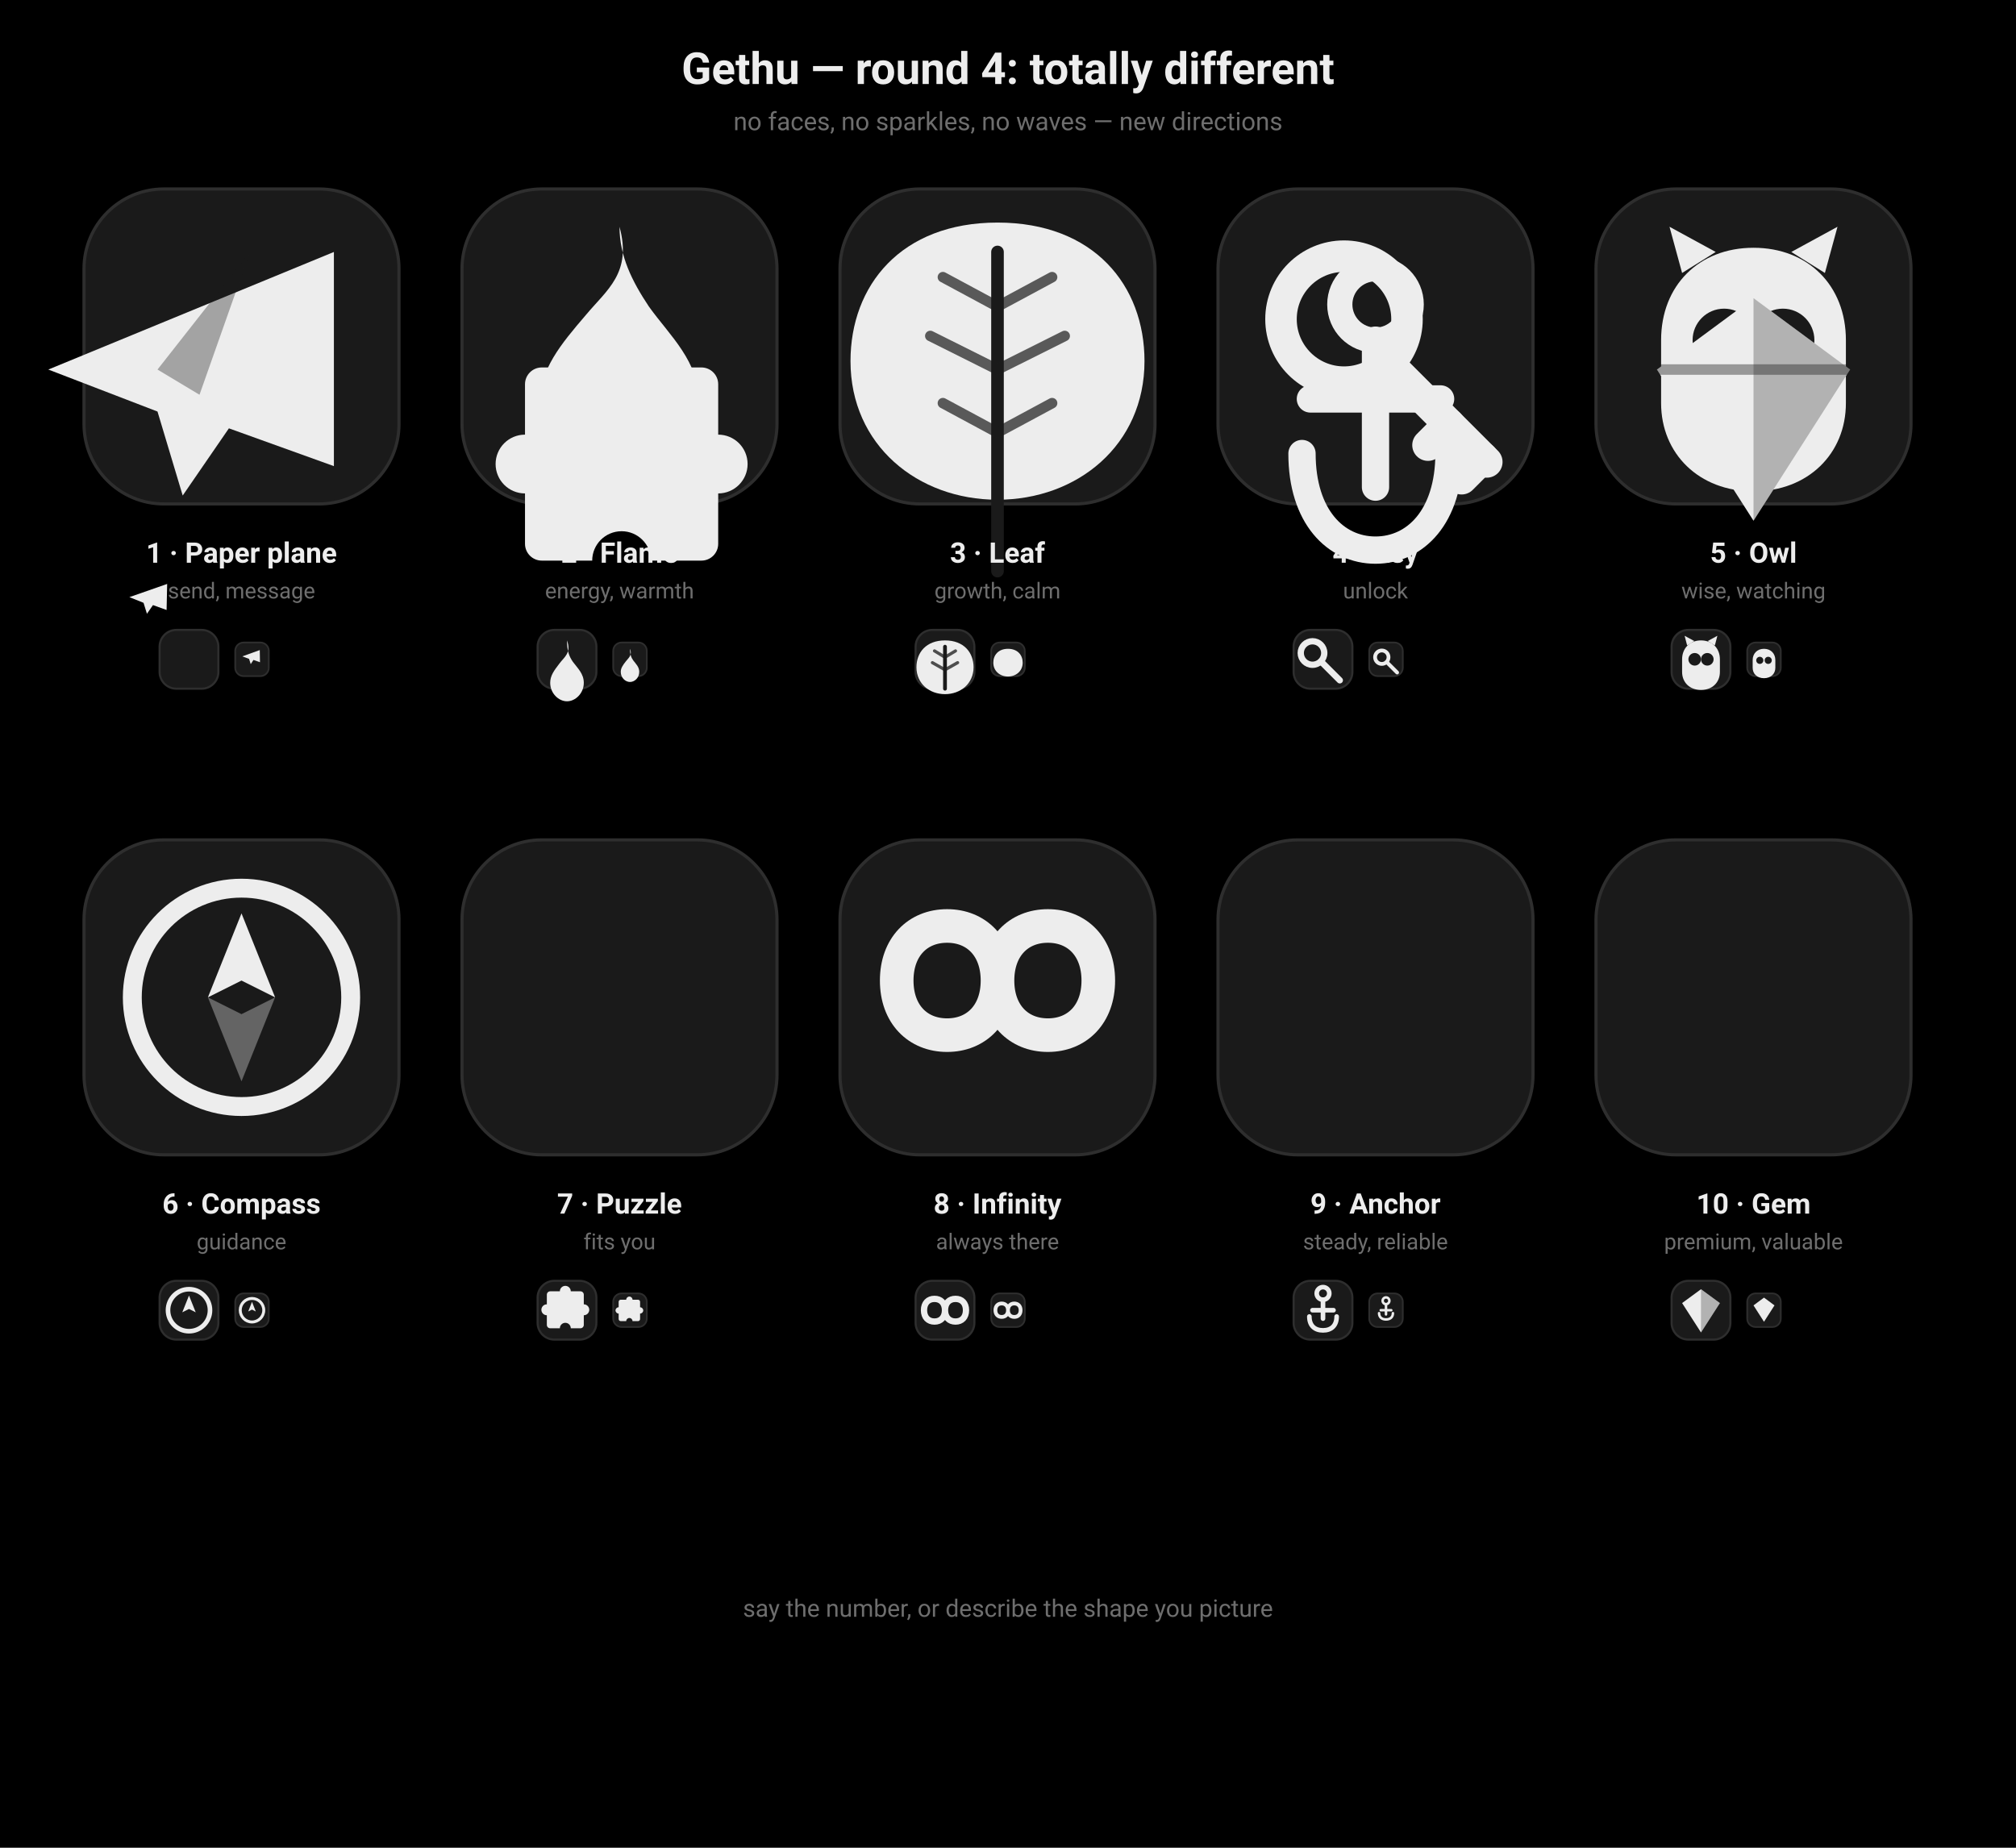
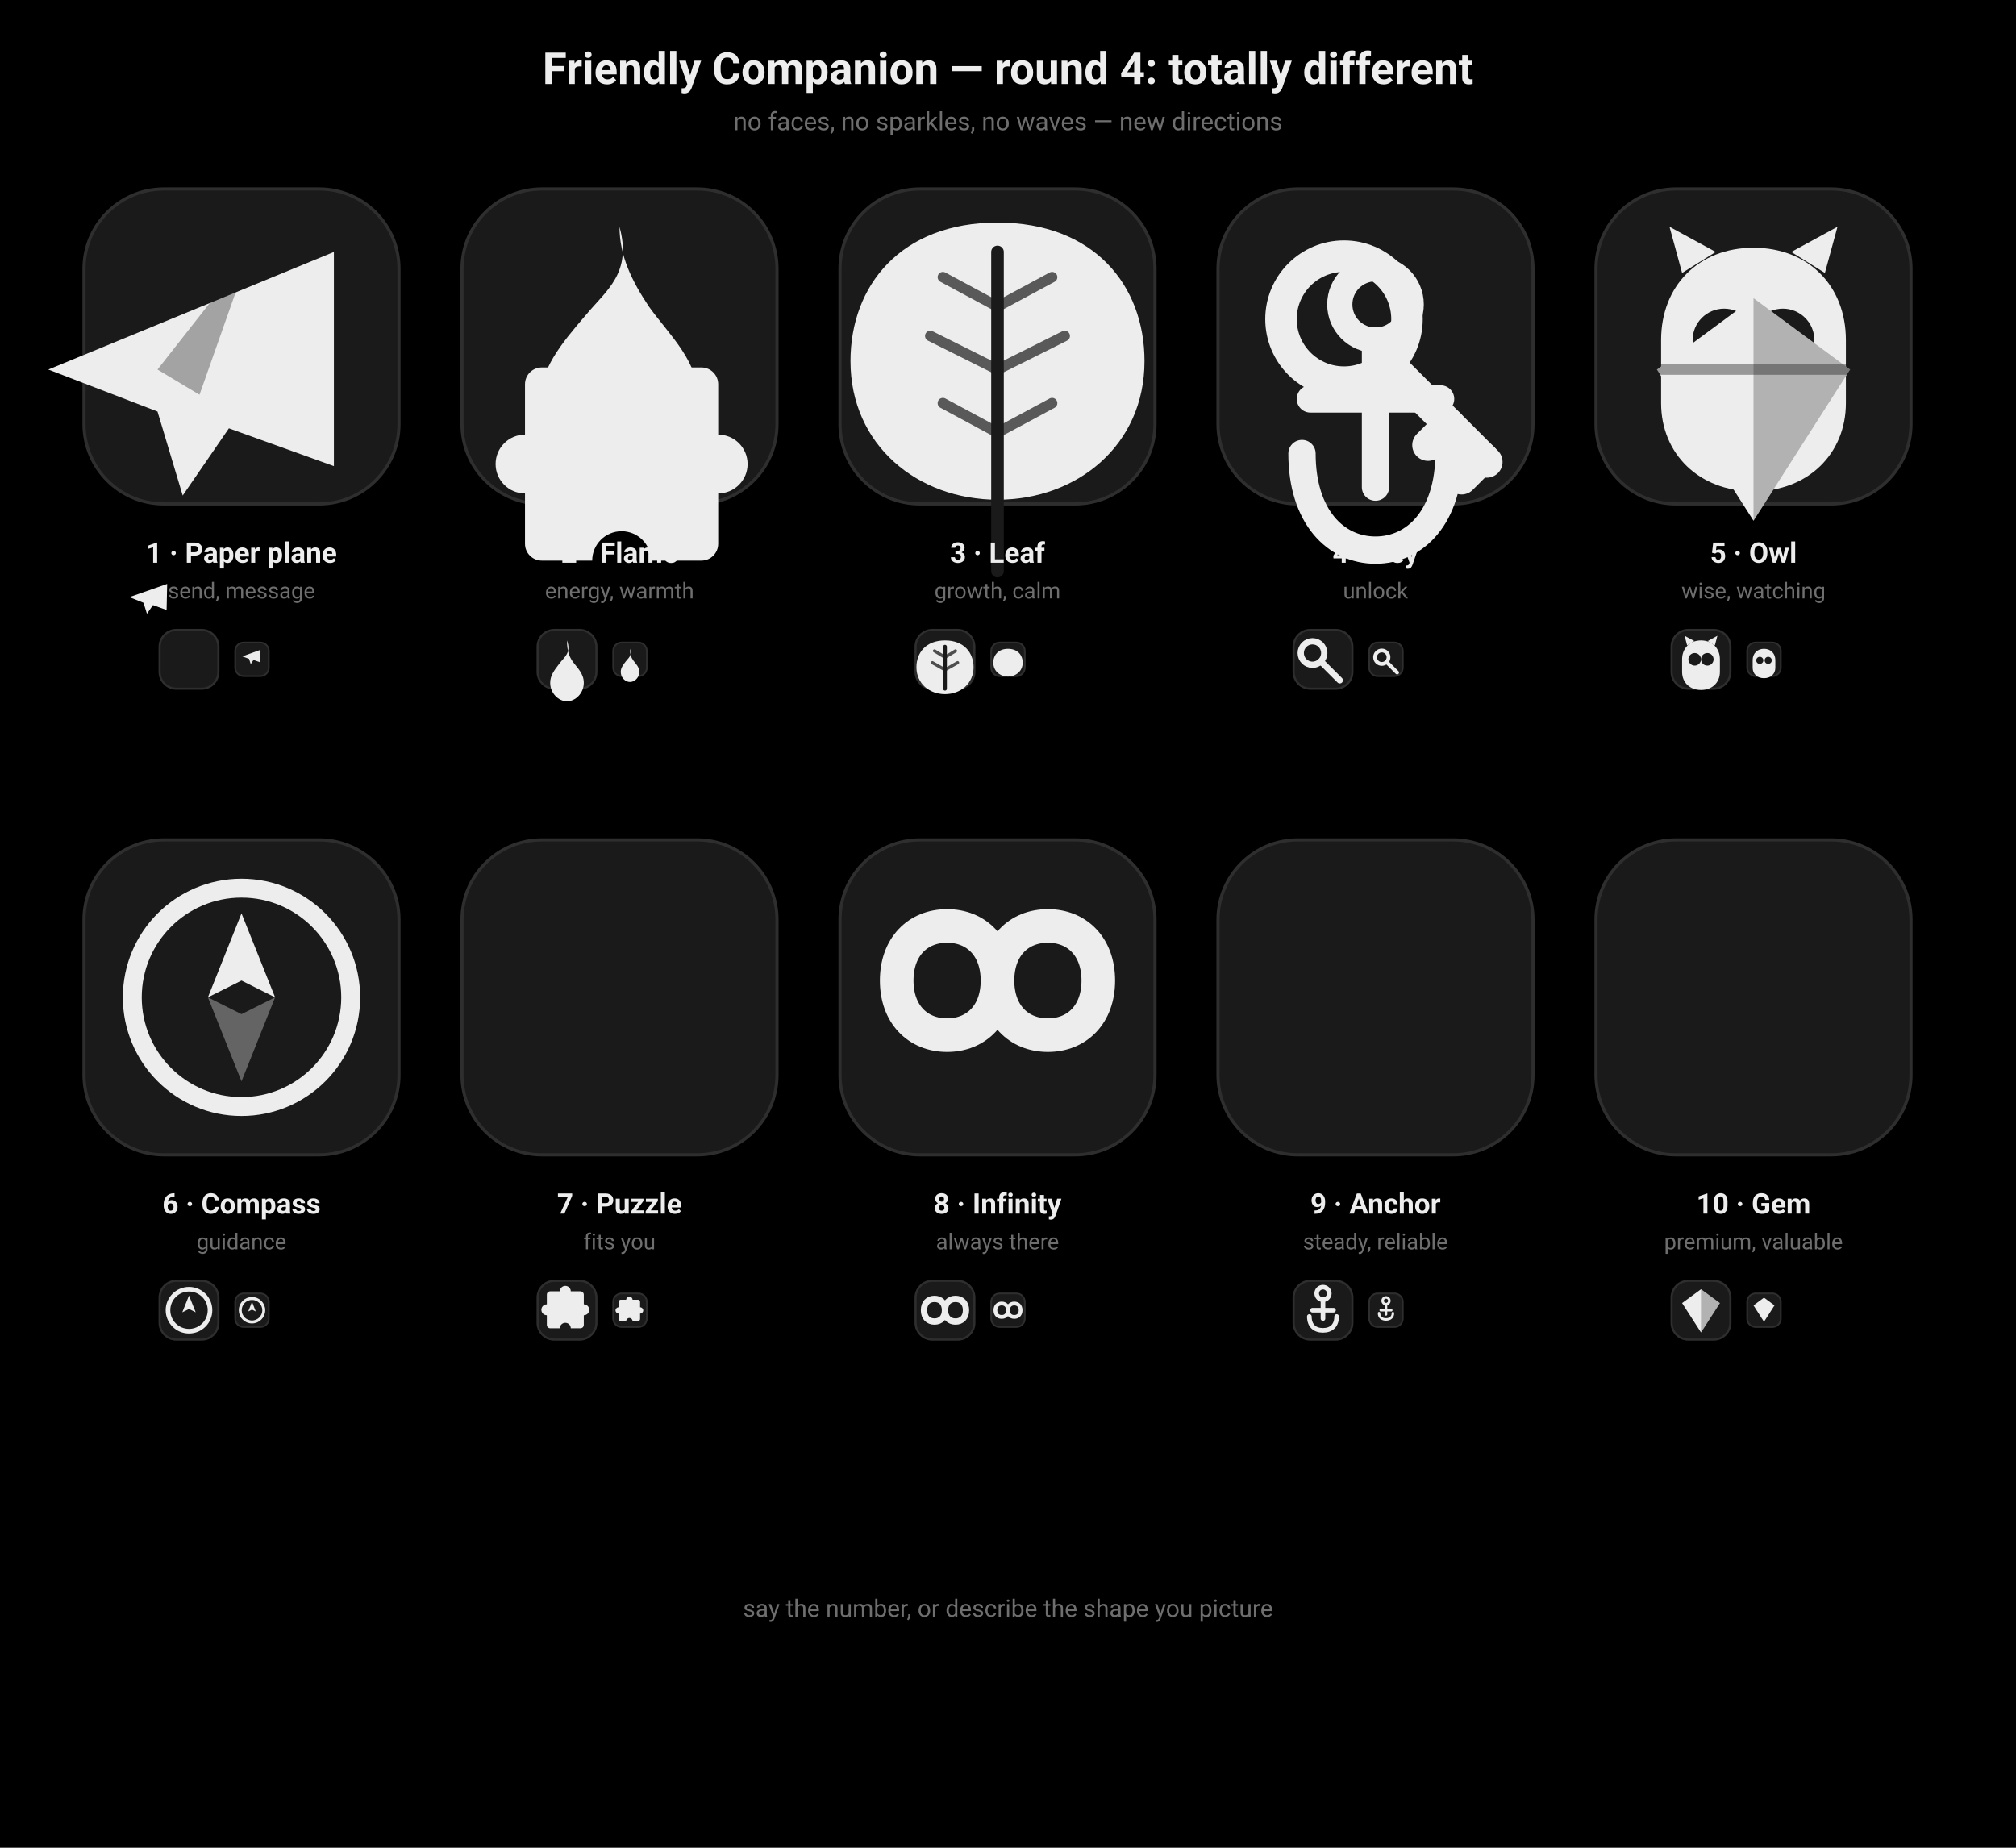
<svg xmlns="http://www.w3.org/2000/svg" viewBox="0 0 960 880" width="960" height="880" font-family="ui-sans-serif, -apple-system, 'Segoe UI', Roboto, sans-serif">
  <rect width="960" height="880" fill="#000000" />
-   <text x="480" y="40" fill="#ededed" font-size="21" font-weight="650" text-anchor="middle">Gethu — round 4: totally different</text>
+   <text x="480" y="40" fill="#ededed" font-size="21" font-weight="650" text-anchor="middle">Friendly Companion — round 4: totally different</text>
  <text x="480" y="62" fill="#6e6e6e" font-size="12" text-anchor="middle">no faces, no sparkles, no waves — new directions</text>
  <g>
    <rect x="40" y="90" width="150" height="150" rx="38" fill="#1a1a1a" stroke="#2e2e2e" stroke-width="1.5" />
    <path fill="#ededed" d="M199 120L63 176l52 20 12 40 22-32 50 18z" transform="translate(-40 0)" />
    <path fill="#1a1a1a" d="M159 120l-44 56 20 12z" transform="translate(-40 0)" opacity="0.35" />
    <text x="115" y="268" fill="#ededed" font-size="13.5" font-weight="600" text-anchor="middle">1 · Paper plane</text>
    <text x="115" y="285" fill="#6e6e6e" font-size="10.5" text-anchor="middle">send, message</text>
    <rect x="76" y="300" width="28" height="28" rx="8" fill="#1a1a1a" stroke="#2e2e2e" stroke-width="1" />
    <path fill="#ededed" d="M101 306l-20 7 7.5 3 1.8 5.8 3.2-4.6 7.2 2.6z" transform="translate(-14 0) scale(0.9) translate(3 3)" />
    <rect x="112" y="306" width="16" height="16" rx="4" fill="#1a1a1a" stroke="#2e2e2e" stroke-width="0.8" />
    <path fill="#ededed" d="M123.7 309.6l-8.3 3 3.2 1.2 0.8 2.5 1.3-2 3.1 1.1z" />
  </g>
  <g>
    <rect x="220" y="90" width="150" height="150" rx="38" fill="#1a1a1a" stroke="#2e2e2e" stroke-width="1.5" />
    <path fill="#ededed" d="M295 108c6 22-6 30-16 42-12 14-22 26-22 42 0 22 18 38 38 38s38-16 38-38c0-20-14-32-24-46-8-12-14-24-14-38z" />
    <path fill="#1a1a1a" d="M295 178c2 10-2 14-7 20-5 6-9 11-9 18 0 10 8 17 16 17s16-7 16-17c0-9-7-14-11-20-4-6-5-12-5-18z" opacity="0.45" />
    <text x="295" y="268" fill="#ededed" font-size="13.5" font-weight="600" text-anchor="middle">2 · Flame</text>
    <text x="295" y="285" fill="#6e6e6e" font-size="10.5" text-anchor="middle">energy, warmth</text>
    <rect x="256" y="300" width="28" height="28" rx="8" fill="#1a1a1a" stroke="#2e2e2e" stroke-width="1" />
    <path fill="#ededed" d="M270 305c2.2 6-1.4 8-3.6 11-2.6 3.4-4.4 5.8-4.4 9.2 0 5 4 8.8 8 8.8s8-3.8 8-8.8c0-4.4-3-7-5.2-10-1.8-2.6-2.8-5.2-2.8-10.2z" />
    <rect x="292" y="306" width="16" height="16" rx="4" fill="#1a1a1a" stroke="#2e2e2e" stroke-width="0.8" />
    <path fill="#ededed" d="M300 309c1.2 3.2-0.8 4.4-2 6-1.4 1.8-2.4 3.2-2.4 5 0 2.8 2.2 4.8 4.4 4.8s4.4-2 4.4-4.8c0-2.4-1.6-3.8-2.8-5.4-1-1.4-1.6-2.8-1.6-5.6z" />
  </g>
  <g>
    <rect x="400" y="90" width="150" height="150" rx="38" fill="#1a1a1a" stroke="#2e2e2e" stroke-width="1.5" />
    <path fill="#ededed" d="M475 112c46 0 70 30 70 66 0 40-32 66-70 66-38 0-70-26-70-66 0-36 24-66 70-66z" transform="translate(0 -6)" />
    <path d="M475 126v152" stroke="#1a1a1a" stroke-width="6" stroke-linecap="round" transform="translate(0 -6)" />
    <g stroke="#1a1a1a" stroke-width="5" stroke-linecap="round" opacity="0.7" transform="translate(0 -6)">
      <path d="M475 152l-26-14" />
      <path d="M475 152l26-14" />
      <path d="M475 182l-32-16" />
      <path d="M475 182l32-16" />
      <path d="M475 212l-26-14" />
      <path d="M475 212l26-14" />
    </g>
    <text x="475" y="268" fill="#ededed" font-size="13.5" font-weight="600" text-anchor="middle">3 · Leaf</text>
    <text x="475" y="285" fill="#6e6e6e" font-size="10.5" text-anchor="middle">growth, calm</text>
    <rect x="436" y="300" width="28" height="28" rx="8" fill="#1a1a1a" stroke="#2e2e2e" stroke-width="1" />
    <path fill="#ededed" d="M450 305c9 0 13.6 5.8 13.6 12.8 0 7.8-6.2 12.8-13.6 12.8s-13.6-5-13.6-12.8c0-7 4.6-12.8 13.6-12.8z" />
    <path d="M450 308v20" stroke="#1a1a1a" stroke-width="1.8" stroke-linecap="round" />
    <g stroke="#1a1a1a" stroke-width="1.5" stroke-linecap="round" opacity="0.75">
      <path d="M450 313l-5-3" />
      <path d="M450 313l5-3" />
      <path d="M450 319l-6-3.4" />
      <path d="M450 319l6-3.4" />
    </g>
    <rect x="472" y="306" width="16" height="16" rx="4" fill="#1a1a1a" stroke="#2e2e2e" stroke-width="0.8" />
    <path fill="#ededed" d="M480 309c4.6 0 7 3 7 6.6 0 4-3.2 6.6-7 6.6s-7-2.6-7-6.6c0-3.6 2.4-6.6 7-6.6z" />
  </g>
  <g>
    <rect x="580" y="90" width="150" height="150" rx="38" fill="#1a1a1a" stroke="#2e2e2e" stroke-width="1.5" />
    <circle cx="640" cy="152" r="30" fill="none" stroke="#ededed" stroke-width="15" />
    <path d="M662 174l46 46" stroke="#ededed" stroke-width="15" stroke-linecap="round" />
    <path d="M690 202l-10 10M706 218l-10 10" stroke="#ededed" stroke-width="15" stroke-linecap="round" />
    <text x="655" y="268" fill="#ededed" font-size="13.5" font-weight="600" text-anchor="middle">4 · Key</text>
    <text x="655" y="285" fill="#6e6e6e" font-size="10.5" text-anchor="middle">unlock</text>
    <rect x="616" y="300" width="28" height="28" rx="8" fill="#1a1a1a" stroke="#2e2e2e" stroke-width="1" />
    <circle cx="625" cy="311" r="5.6" fill="none" stroke="#ededed" stroke-width="3" />
    <path d="M629 315l9 9" stroke="#ededed" stroke-width="3" stroke-linecap="round" />
    <rect x="652" y="306" width="16" height="16" rx="4" fill="#1a1a1a" stroke="#2e2e2e" stroke-width="0.8" />
    <circle cx="658" cy="313" r="3.2" fill="none" stroke="#ededed" stroke-width="1.8" />
    <path d="M660.3 315.3l5 5" stroke="#ededed" stroke-width="1.8" stroke-linecap="round" />
  </g>
  <g>
    <rect x="760" y="90" width="150" height="150" rx="38" fill="#1a1a1a" stroke="#2e2e2e" stroke-width="1.5" />
    <path fill="#ededed" d="M835 118c26 0 44 18 44 44v30c0 24-18 42-44 42s-44-18-44-42v-30c0-26 18-44 44-44z" />
    <path fill="#ededed" d="M801 130l-6-22 22 12z" />
    <path fill="#ededed" d="M869 130l6-22-22 12z" />
    <g fill="#1a1a1a">
      <circle cx="821" cy="162" r="15" />
      <circle cx="849" cy="162" r="15" />
      <circle cx="821" cy="162" r="6" />
      <circle cx="849" cy="162" r="6" />
    </g>
    <path d="M830 184l5 8 5-8z" fill="#1a1a1a" />
    <text x="835" y="268" fill="#ededed" font-size="13.5" font-weight="600" text-anchor="middle">5 · Owl</text>
    <text x="835" y="285" fill="#6e6e6e" font-size="10.5" text-anchor="middle">wise, watching</text>
    <rect x="796" y="300" width="28" height="28" rx="8" fill="#1a1a1a" stroke="#2e2e2e" stroke-width="1" />
    <path fill="#ededed" d="M810 305c5.4 0 9 3.8 9 9v6c0 5-3.6 8.6-9 8.6s-9-3.6-9-8.6v-6c0-5.2 3.6-9 9-9z" />
    <path fill="#ededed" d="M803.4 307.4l-1.2-4.6 4.6 2.5z" />
    <path fill="#ededed" d="M816.6 307.4l1.2-4.6-4.6 2.5z" />
    <g fill="#1a1a1a">
      <circle cx="807" cy="314" r="3" />
      <circle cx="813" cy="314" r="3" />
    </g>
    <rect x="832" y="306" width="16" height="16" rx="4" fill="#1a1a1a" stroke="#2e2e2e" stroke-width="0.8" />
    <path fill="#ededed" d="M840 309c3.2 0 5.4 2.2 5.4 5.4v3.6c0 3-2.2 5-5.4 5s-5.4-2-5.4-5v-3.6c0-3.2 2.2-5.4 5.4-5.4z" />
    <g fill="#1a1a1a">
      <circle cx="838" cy="314.5" r="1.7" />
      <circle cx="842" cy="314.5" r="1.7" />
    </g>
  </g>
  <g>
    <rect x="40" y="400" width="150" height="150" rx="38" fill="#1a1a1a" stroke="#2e2e2e" stroke-width="1.5" />
    <circle cx="115" cy="475" r="52" fill="none" stroke="#ededed" stroke-width="9" />
    <path fill="#ededed" d="M115 435l16 40-16-8-16 8z" />
    <path fill="#ededed" d="M115 515l-16-40 16 8 16-8z" opacity="0.35" />
    <text x="115" y="578" fill="#ededed" font-size="13.5" font-weight="600" text-anchor="middle">6 · Compass</text>
    <text x="115" y="595" fill="#6e6e6e" font-size="10.5" text-anchor="middle">guidance</text>
    <rect x="76" y="610" width="28" height="28" rx="8" fill="#1a1a1a" stroke="#2e2e2e" stroke-width="1" />
    <circle cx="90" cy="624" r="10" fill="none" stroke="#ededed" stroke-width="2.2" />
    <path fill="#ededed" d="M90 617l3.2 8-3.2-1.6-3.2 1.6z" />
    <rect x="112" y="616" width="16" height="16" rx="4" fill="#1a1a1a" stroke="#2e2e2e" stroke-width="0.8" />
    <circle cx="120" cy="624" r="5.6" fill="none" stroke="#ededed" stroke-width="1.4" />
    <path fill="#ededed" d="M120 620l1.8 4.6-1.8-0.9-1.8 0.9z" />
  </g>
  <g>
    <rect x="220" y="400" width="150" height="150" rx="38" fill="#1a1a1a" stroke="#2e2e2e" stroke-width="1.5" />
    <path fill="#ededed" d="M258 142h24a14 14 0 1 1 28 0h24a8 8 0 0 1 8 8v24a14 14 0 1 1 0 28v24a8 8 0 0 1-8 8h-24a14 14 0 1 0-28 0h-24a8 8 0 0 1-8-8v-24a14 14 0 1 1 0-28v-24a8 8 0 0 1 8-8z" transform="translate(0 33)" />
    <text x="295" y="578" fill="#ededed" font-size="13.5" font-weight="600" text-anchor="middle">7 · Puzzle</text>
    <text x="295" y="595" fill="#6e6e6e" font-size="10.5" text-anchor="middle">fits you</text>
    <rect x="256" y="610" width="28" height="28" rx="8" fill="#1a1a1a" stroke="#2e2e2e" stroke-width="1" />
    <path fill="#ededed" d="M262 615h4.6a2.6 2.6 0 1 1 5.2 0h4.6a1.6 1.6 0 0 1 1.6 1.6v4.6a2.6 2.6 0 1 1 0 5.2v4.6a1.6 1.6 0 0 1-1.6 1.6h-4.6a2.6 2.6 0 1 0-5.2 0H262a1.6 1.6 0 0 1-1.6-1.6v-4.6a2.6 2.6 0 1 1 0-5.2v-4.6a1.6 1.6 0 0 1 1.6-1.6z" />
    <rect x="292" y="616" width="16" height="16" rx="4" fill="#1a1a1a" stroke="#2e2e2e" stroke-width="0.8" />
    <path fill="#ededed" d="M295.6 619h2.6a1.5 1.5 0 1 1 3 0h2.6a1 1 0 0 1 1 1v2.6a1.5 1.5 0 1 1 0 3v2.6a1 1 0 0 1-1 1h-2.6a1.5 1.5 0 1 0-3 0h-2.6a1 1 0 0 1-1-1v-2.6a1.5 1.5 0 1 1 0-3v-2.6a1 1 0 0 1 1-1z" />
  </g>
  <g>
    <rect x="400" y="400" width="150" height="150" rx="38" fill="#1a1a1a" stroke="#2e2e2e" stroke-width="1.5" />
    <path fill="none" stroke="#ededed" stroke-width="16" stroke-linecap="round" d="M475 475c0-16 10-26 24-26s24 10 24 26-10 26-24 26-24-10-24-26-10-26-24-26-24 10-24 26 10 26 24 26 24-10 24-26z" transform="translate(0 -8)" />
    <text x="475" y="578" fill="#ededed" font-size="13.5" font-weight="600" text-anchor="middle">8 · Infinity</text>
    <text x="475" y="595" fill="#6e6e6e" font-size="10.5" text-anchor="middle">always there</text>
    <rect x="436" y="610" width="28" height="28" rx="8" fill="#1a1a1a" stroke="#2e2e2e" stroke-width="1" />
    <path fill="none" stroke="#ededed" stroke-width="3" stroke-linecap="round" d="M450 624c0-3.4 2-5.4 5-5.4s5 2 5 5.4-2 5.4-5 5.4-5-2-5-5.4-2-5.4-5-5.4-5 2-5 5.4 2 5.4 5 5.4 5-2 5-5.4z" />
    <rect x="472" y="616" width="16" height="16" rx="4" fill="#1a1a1a" stroke="#2e2e2e" stroke-width="0.8" />
    <path fill="none" stroke="#ededed" stroke-width="1.8" stroke-linecap="round" d="M480 624c0-2 1.2-3.2 3-3.2s3 1.2 3 3.2-1.2 3.2-3 3.2-3-1.2-3-3.2-1.2-3.2-3-3.2-3 1.2-3 3.2 1.2 3.2 3 3.2 3-1.2 3-3.2z" />
  </g>
  <g>
    <rect x="580" y="400" width="150" height="150" rx="38" fill="#1a1a1a" stroke="#2e2e2e" stroke-width="1.5" />
    <circle cx="655" cy="145" r="17" fill="none" stroke="#ededed" stroke-width="12" />
    <path d="M655 162v70" stroke="#ededed" stroke-width="13" stroke-linecap="round" />
    <path d="M624 190h62" stroke="#ededed" stroke-width="13" stroke-linecap="round" />
    <path d="M620 216c0 30 16 46 35 46s35-16 35-46" fill="none" stroke="#ededed" stroke-width="13" stroke-linecap="round" />
    <text x="655" y="578" fill="#ededed" font-size="13.5" font-weight="600" text-anchor="middle">9 · Anchor</text>
    <text x="655" y="595" fill="#6e6e6e" font-size="10.5" text-anchor="middle">steady, reliable</text>
    <rect x="616" y="610" width="28" height="28" rx="8" fill="#1a1a1a" stroke="#2e2e2e" stroke-width="1" />
    <circle cx="630" cy="616" r="3" fill="none" stroke="#ededed" stroke-width="2.2" />
    <path d="M630 619v9M625 624h10M623.5 627c0 4.4 2.6 6.6 6.5 6.6s6.5-2.2 6.5-6.6" fill="none" stroke="#ededed" stroke-width="2.2" stroke-linecap="round" />
    <rect x="652" y="616" width="16" height="16" rx="4" fill="#1a1a1a" stroke="#2e2e2e" stroke-width="0.8" />
    <circle cx="660" cy="619.5" r="1.6" fill="none" stroke="#ededed" stroke-width="1.2" />
    <path d="M660 621.5v4.5M657.5 624h5M656.7 625.4c0 2 1.4 3 3.3 3s3.3-1 3.3-3" fill="none" stroke="#ededed" stroke-width="1.2" stroke-linecap="round" />
  </g>
  <g>
    <rect x="760" y="400" width="150" height="150" rx="38" fill="#1a1a1a" stroke="#2e2e2e" stroke-width="1.5" />
    <path fill="#ededed" d="M835 116l46 34-46 72-46-72z" transform="translate(0 26)" />
    <path fill="#1a1a1a" d="M835 116v106l46-72z" transform="translate(0 26)" opacity="0.28" />
    <path d="M789 150h92" stroke="#1a1a1a" stroke-width="5" opacity="0.4" transform="translate(0 26)" />
    <text x="835" y="578" fill="#ededed" font-size="13.5" font-weight="600" text-anchor="middle">10 · Gem</text>
    <text x="835" y="595" fill="#6e6e6e" font-size="10.5" text-anchor="middle">premium, valuable</text>
    <rect x="796" y="610" width="28" height="28" rx="8" fill="#1a1a1a" stroke="#2e2e2e" stroke-width="1" />
    <path fill="#ededed" d="M810 614l9 6.6-9 14-9-14z" />
    <path fill="#1a1a1a" d="M810 614v20.6l9-14z" opacity="0.28" />
    <rect x="832" y="616" width="16" height="16" rx="4" fill="#1a1a1a" stroke="#2e2e2e" stroke-width="0.8" />
    <path fill="#ededed" d="M840 618l5 3.7-5 7.8-5-7.8z" />
  </g>
  <text x="480" y="770" fill="#6e6e6e" font-size="11.5" text-anchor="middle">say the number, or describe the shape you picture</text>
</svg>
